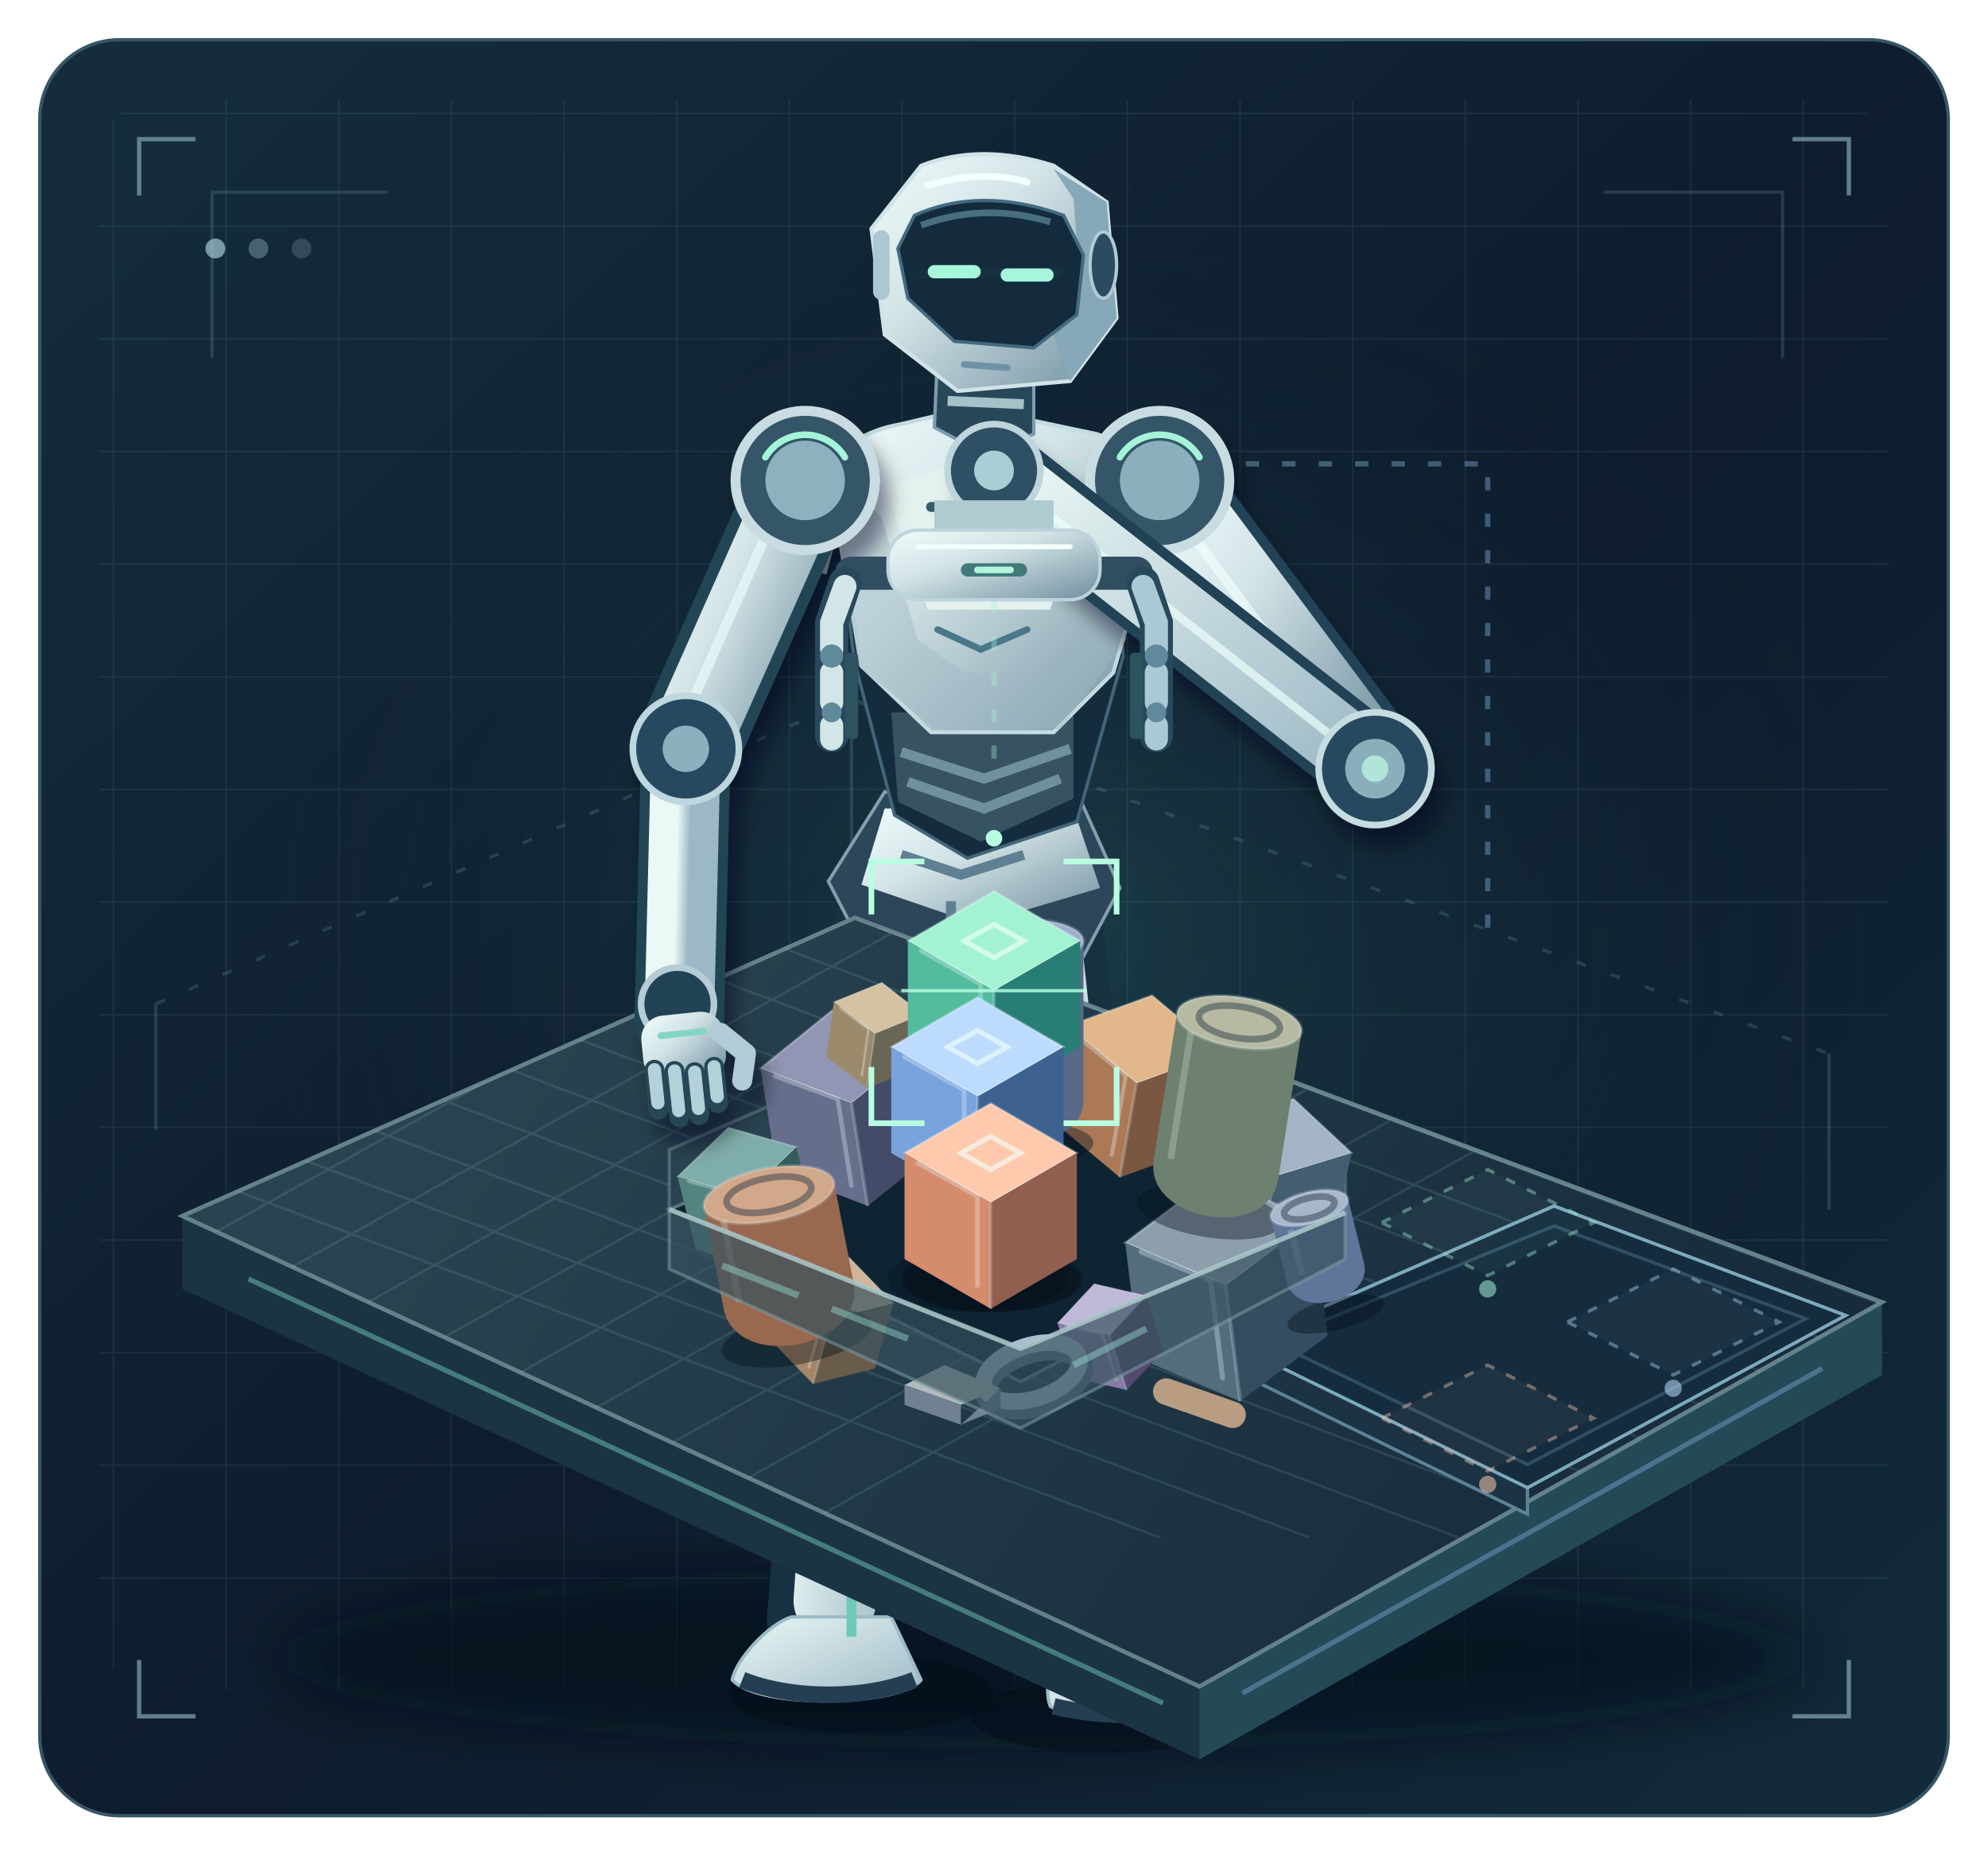
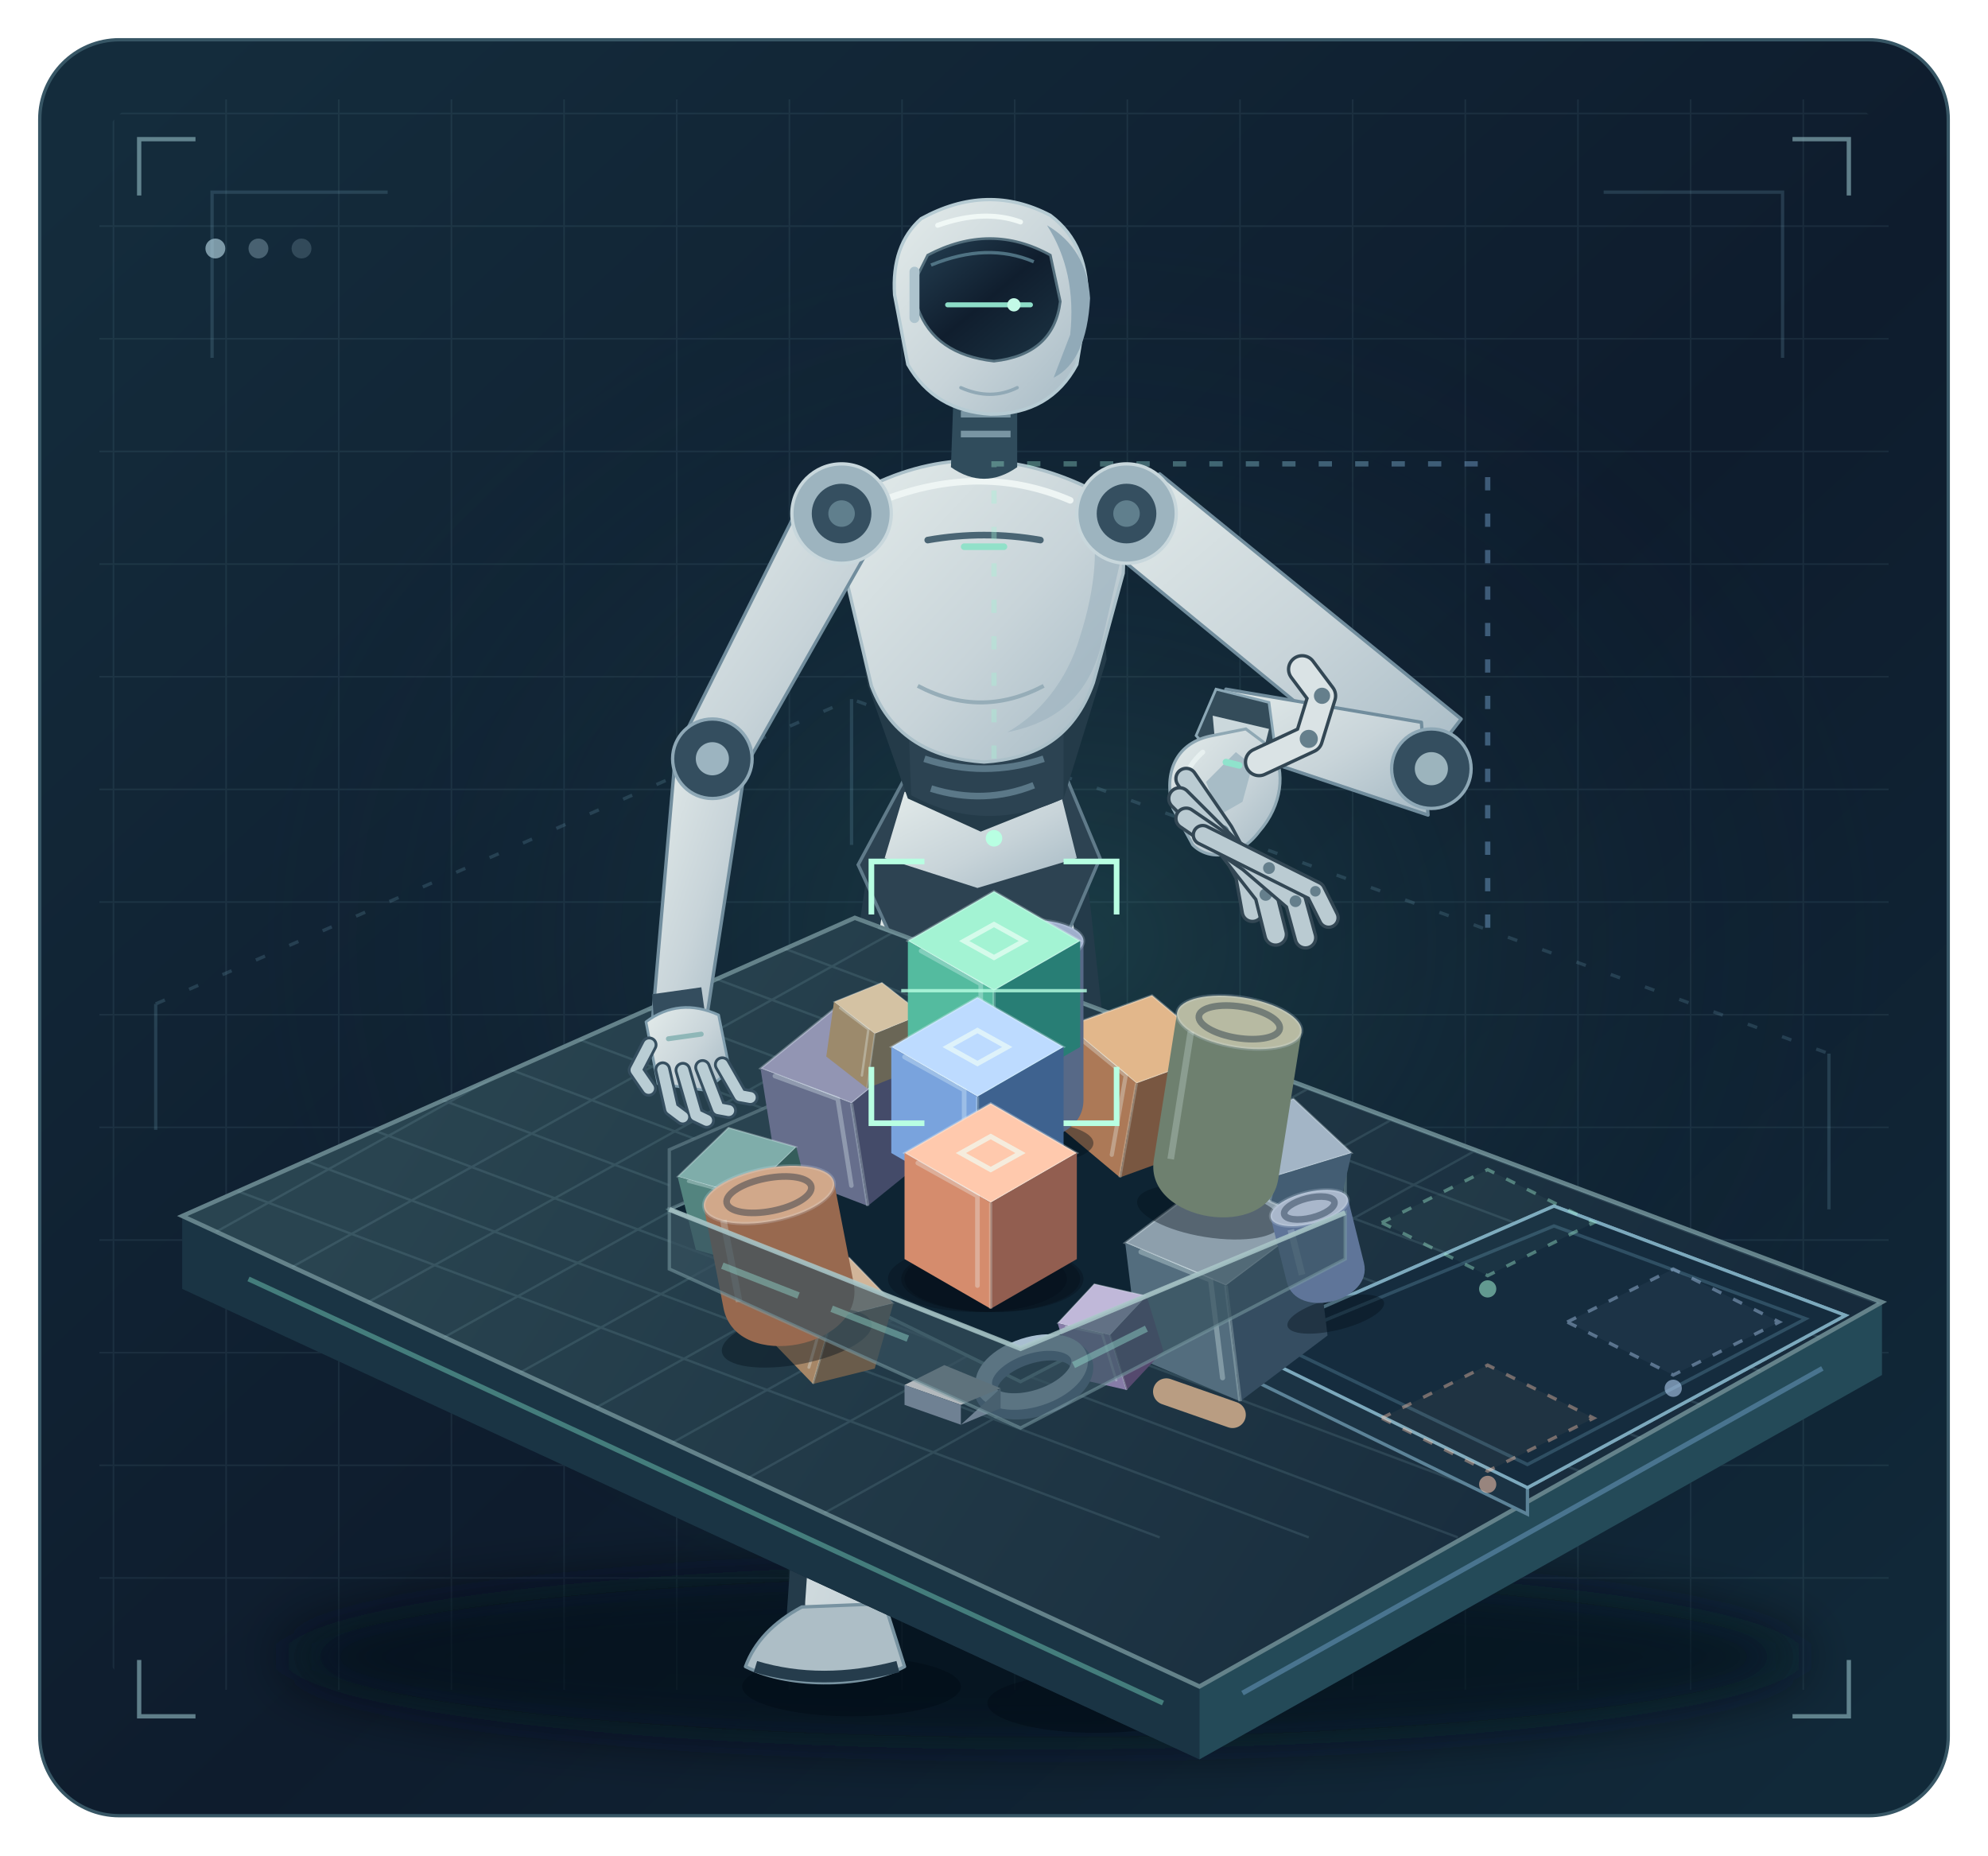
<svg xmlns="http://www.w3.org/2000/svg" id="grasp-scene" viewBox="0 0 600 560" fill="none" role="img" aria-labelledby="hero-art-title hero-art-description" data-phase="approach" data-holding="false">
  <defs>
    <linearGradient id="bench-bg" x1="50" y1="20" x2="540" y2="550" gradientUnits="userSpaceOnUse">
      <stop stop-color="#142c3c" />
      <stop offset=".55" stop-color="#0e1c2d" />
      <stop offset="1" stop-color="#112939" />
    </linearGradient>
    <radialGradient id="bench-halo">
      <stop stop-color="#4cb7a4" stop-opacity=".2" />
      <stop offset="1" stop-color="#0c2238" stop-opacity="0" />
    </radialGradient>
    <linearGradient id="bench-top" x1="160" y1="280" x2="480" y2="490" gradientUnits="userSpaceOnUse">
      <stop stop-color="#294450" />
      <stop offset="1" stop-color="#172b3c" />
    </linearGradient>
    <linearGradient id="arm-metal" x1="0" y1="0" x2="1" y2="1">
      <stop stop-color="#f0fcfc" />
      <stop offset=".4" stop-color="#d2e3e6" />
      <stop offset="1" stop-color="#708e9f" />
    </linearGradient>
    <linearGradient id="arm-metal-light" x1="0" y1="0" x2="1" y2="1">
      <stop stop-color="#ebf8f6" />
      <stop offset="1" stop-color="#9cb8c4" />
    </linearGradient>
    <linearGradient id="planned-route">
      <stop stop-color="#a3f3d3" />
      <stop offset="1" stop-color="#94caff" />
    </linearGradient>
    <filter id="bench-shadow" x="-50%" y="-100%" width="200%" height="300%">
      <feGaussianBlur stdDeviation="8" />
    </filter>
    <filter id="arm-shadow" x="-50%" y="-50%" width="200%" height="200%">
      <feDropShadow dx="3" dy="6" stdDeviation="3" flood-color="#020713" flood-opacity=".45" />
    </filter>
    <filter id="scene-glow" x="-100%" y="-100%" width="300%" height="300%">
      <feGaussianBlur stdDeviation="3" />
    </filter>
    <pattern id="workshop-grid" width="34" height="34" patternUnits="userSpaceOnUse">
      <path d="M34 0H0V34" stroke="#9ac9d5" stroke-opacity=".08" />
    </pattern>
    <clipPath id="worktop-clip">
      <path d="M55 367 258 277 568 393 362 509Z" />
    </clipPath>
    <path id="upper-arm-path" d="M350 145 415 232" />
    <path id="forearm-path" d="M415 232 300 142" />
    <path id="support-upper-arm-path" d="M243 145 207 226" />
    <path id="support-forearm-path" d="M207 226 205 308" />
+     <linearGradient id="humanoid-pearl" x1="0" y1="0" x2="1" y2="1">
+       <stop stop-color="#e3ebea" />
+       <stop offset=".55" stop-color="#c8d4d9" />
+       <stop offset="1" stop-color="#a5b9c4" />
+     </linearGradient>
+     <linearGradient id="humanoid-visor" x1="0" y1="0" x2="1" y2="1">
+       <stop stop-color="#243f52" />
+       <stop offset=".5" stop-color="#101e2e" />
+       <stop offset="1" stop-color="#1c3444" />
+     </linearGradient>
  </defs>
  <rect x="12" y="12" width="576" height="536" rx="24" fill="url(#bench-bg)" stroke="#375665" />
  <rect x="30" y="30" width="540" height="480" rx="18" fill="url(#workshop-grid)" />
  <ellipse cx="324" cy="284" rx="250" ry="218" fill="url(#bench-halo)" />
  <g stroke="#6e9eb4" opacity=".23">
    <path d="M47 303 257 211 552 318" stroke-dasharray="3 8" />
    <path d="M257 211v44M47 303v38M552 318v47" />
    <path d="M64 108V58h53M484 58h54v50" />
  </g>
  <g fill="#b4d4e2" opacity=".65">
    <circle cx="65" cy="75" r="3" />
    <circle cx="78" cy="75" r="3" opacity=".5" />
    <circle cx="91" cy="75" r="3" opacity=".3" />
  </g>
  <ellipse cx="315" cy="500" rx="230" ry="28" fill="#020913" opacity=".6" filter="url(#bench-shadow)" />
  <g id="humanoid-body">
    <g id="humanoid-legs" stroke-linejoin="round">
-       <ellipse cx="260" cy="511" rx="40" ry="12" fill="#030d19" opacity=".6" />
-       <ellipse cx="333" cy="518" rx="40" ry="11" fill="#030d19" opacity=".55" />
-       <path d="M272 270 259 371 250 489" stroke="#173143" stroke-width="37" stroke-linecap="round" />
-       <path d="M272 281 260 370 252 483" stroke="url(#arm-metal-light)" stroke-width="25" stroke-linecap="round" />
-       <path d="M314 276 325 378 331 496" stroke="#173143" stroke-width="37" stroke-linecap="round" />
-       <path d="M314 285 324 377 331 489" stroke="url(#arm-metal)" stroke-width="25" stroke-linecap="round" />
-       <circle cx="259" cy="371" r="19" fill="#314f61" stroke="#b2ccd5" stroke-width="2" />
-       <circle cx="325" cy="378" r="19" fill="#314f61" stroke="#b2ccd5" stroke-width="2" />
-       <path d="M239 488c-7 2-17 13-18 19 8 9 51 8 57 0l-9-19Z" fill="url(#arm-metal-light)" stroke="#9bbbc6" />
-       <path d="M320 496c-3 5-5 14-3 19 13 7 47 5 51-2l-19-18Z" fill="url(#arm-metal)" stroke="#9bbbc6" />
-       <path d="M224 507c15 6 37 6 52 0m42 8c17 4 35 3 47-1" stroke="#243f53" stroke-width="5" />
-       <path d="M257 480v14m74-7v15" stroke="#6fc9b8" stroke-width="3" />
-     </g>
-     <path d="M267 239h58l13 29-16 30-30-13-27 10-15-29Z" fill="#2c4759" stroke="#849fae" />
-     <path d="M267 244h57l8 24-37 11-35-12Z" fill="url(#arm-metal)" />
-     <path d="M287 272v16m-15-30 18 6 19-6" stroke="#5e8092" stroke-width="3" />
+       <ellipse cx="257" cy="509" rx="33" ry="9" fill="#020d17" opacity=".6" />
+       <ellipse cx="331" cy="514" rx="33" ry="9" fill="#020d17" opacity=".55" />
+       <path d="M276 266 260 373 252 487M314 269 326 378 331 491" stroke="#243b4a" stroke-width="29" stroke-linecap="round" />
+       <path d="M276 278 261 369 253 484M314 280 325 373 331 488" stroke="url(#humanoid-pearl)" stroke-width="20" stroke-linecap="round" />
+       <circle cx="260" cy="373" r="13" fill="#3d5664" />
+       <circle cx="326" cy="378" r="13" fill="#3d5664" />
+       <path d="M242 485q-13 7-17 18c14 7 37 6 48 0l-6-19Z" fill="#adbec6" stroke="#7893a1" />
+       <path d="m320 490 23 1 17 14q-15 9-42 2Z" fill="#a6b9c3" stroke="#7893a1" />
+       <path d="M228 503q20 6 43 0m48 4q22 4 38-2" stroke="#253c4c" stroke-width="3.5" />
+     </g>
+     <path d="M273 235h49l10 24-12 28-26-9-24 7-11-24Z" fill="#2d4352" stroke="#607b8a" />
+     <path d="M273 239h47l5 20-30 9-28-9Z" fill="url(#humanoid-pearl)" />
    <g id="humanoid-upper-body">
-       <path d="M265 140c-10 14-11 34-7 60l12 46 22 13 33-11 14-50-4-53Z" fill="#142c3d" stroke="#426579" />
-       <path d="M269 215h55v26l-28 13-25-12Z" fill="#365263" />
-       <path d="m272 227 25 8 26-9m-49 10 23 8 23-9" stroke="#91afba" stroke-opacity=".65" stroke-width="3" />
-       <path d="M250 143q5-12 22-15l21-5 38 8q15 5 20 20l-15 52-18 18h-37l-21-20Z" fill="url(#arm-metal)" stroke="#c4dce0" stroke-width="1.2" />
-       <path d="m251 143 15 13 11 37 14 10h27l18-21 11-32-15-17 8 60-20 27h-38l-23-19Z" fill="#9eb8c3" fill-opacity=".42" />
-       <path d="m267 147 29-10 32 10-11 37h-37Z" fill="#e3f1ef" />
-       <path d="M281 153h35" stroke="#355c6b" stroke-width="3" stroke-linecap="round" />
-       <path d="M287 160h23" stroke="#6edec0" stroke-width="3" stroke-linecap="round" />
-       <path d="m283 190 13 6 14-6" stroke="#4a788a" stroke-width="2" stroke-linecap="round" />
-       <path d="M254 150 248 173m94-19-5 26" stroke="#f4ffff" stroke-opacity=".65" stroke-width="3" />
+       <path d="M264 153c-8 15-6 34-2 54l12 34 22 10 25-10 13-42-4-47Z" fill="#243b49" />
+       <path d="M274 213h47v28q-24 11-46-1Z" fill="#2c4352" />
+       <path d="M279 229q18 6 36 0m-34 9q16 5 31-1" stroke="#5b7888" stroke-width="2" />
+       <path d="M264 146q32-15 66 2 10 9 9 25l-9 33c-6 17-18 23-33 24-15-1-28-7-34-23l-8-34q-1-18 9-27Z" fill="url(#humanoid-pearl)" stroke="#abc0c9" stroke-width="1" />
+       <path d="M264 152q31-13 59-1" stroke="#eef5f4" stroke-width="2" stroke-linecap="round" />
+       <path d="M329 154q4 16-3 38c-4 14-13 24-22 29 15-3 24-11 28-25l6-26Z" fill="#9fb4c0" fill-opacity=".65" />
+       <path d="M280 163q17-3 34 0" stroke="#4a6574" stroke-width="2" stroke-linecap="round" />
+       <path d="M291 165h12" stroke="#91e1c9" stroke-width="2" stroke-linecap="round" />
+       <path d="M277 207q19 10 38 0" stroke="#96adb8" stroke-width="1.2" />
      <g id="humanoid-neck">
-         <path d="M283 106h29v25l-15 6-15-8Z" fill="#284759" stroke="#7b9eaf" />
-         <path d="m286 114 23 1m-23 6 23 1" stroke="#a7c1c9" stroke-width="3" />
+         <path d="M288 113h19v28q-10 7-20 0Z" fill="#304c5c" />
+         <path d="M290 125h15m-15 6h15" stroke="#7995a3" stroke-width="2" />
      </g>
      <g id="humanoid-head">
-         <path d="M278 50q18-7 40 0l16 11 3 35-14 19-34 3-22-17-4-32Z" fill="url(#arm-metal)" stroke="#d0e4e7" stroke-width="1.2" />
-         <path d="m318 51 16 10 3 35-14 19-5-14 8-15-2-26Z" fill="#87a8b8" />
-         <path d="M276 65q20-9 45 0l6 12-2 18-13 10-24-2-14-13-3-15Z" fill="#132b3d" stroke="#446a80" />
-         <path d="M278 68q19-7 39-1" stroke="#7eb5c4" stroke-opacity=".5" stroke-width="2" />
+         <path d="M278 66q20-11 39-1 12 9 11 27l-3 18q-8 15-26 15-17-1-25-15l-4-21q-1-15 8-23Z" fill="url(#humanoid-pearl)" stroke="#b6cbd3" stroke-width="1" />
+         <path d="M316 68q9 14 7 33l-5 13q10-5 11-24-1-15-13-22Z" fill="#91aab8" />
+         <path d="M280 77q19-10 37 0l3 14q-2 16-20 18-18-2-23-16l-1-8Z" fill="url(#humanoid-visor)" stroke="#546f7d" stroke-width=".8" />
+         <path d="M281 80q17-7 31-1" stroke="#5d8393" stroke-width="1" stroke-opacity=".8" />
        <g id="humanoid-gaze">
-           <path d="M282 82h12m10 1h12" stroke="#a7f7db" stroke-width="4" stroke-linecap="round" />
-           <path d="M282 82h12m10 1h12" stroke="#9cebd1" stroke-width="4" stroke-linecap="round" filter="url(#scene-glow)" opacity=".5" />
+           <path d="M286 92h25" stroke="#8dddc8" stroke-width="1.5" stroke-linecap="round" />
+           <circle cx="306" cy="92" r="2" fill="#c3fae7" />
        </g>
-         <path d="m291 110 13 1" stroke="#6e92a5" stroke-width="2" stroke-linecap="round" />
-         <path d="M266 72v16" stroke="#adc8d2" stroke-width="5" stroke-linecap="round" />
-         <ellipse cx="333" cy="80" rx="4" ry="10" fill="#2a4b60" stroke="#afcbd5" />
-         <path d="M280 56q17-5 30-1" stroke="#f4ffff" stroke-width="2" stroke-linecap="round" />
+         <path d="M290 117q9 4 17 0" stroke="#91a9b6" stroke-width="1" stroke-linecap="round" />
+         <path d="M276 82v14" stroke="#adc3cd" stroke-width="3" stroke-linecap="round" />
+         <path d="M283 68q14-5 25-1" stroke="#f0f8f6" stroke-width="1.5" stroke-linecap="round" />
      </g>
    </g>
  </g>
  <path d="M55 367 362 482 568 393v22L362 531 55 389Z" fill="#122534" />
  <path d="M55 367 362 509v22L55 389Z" fill="#1a3444" />
  <path d="M362 509 568 393v22L362 531Z" fill="#244a58" />
  <path d="M55 367 258 277 568 393 362 509Z" fill="url(#bench-top)" stroke="#64828a" stroke-width="1.3" />
  <g clip-path="url(#worktop-clip)" stroke="#a4d4da" stroke-width=".7" opacity=".13">
    <path d="M-140 280l490 184" />
    <path d="M-95 280l490 184" />
    <path d="M-50 280l490 184" />
    <path d="M-5 280l490 184" />
    <path d="M40 280l490 184" />
    <path d="M85 280l490 184" />
    <path d="M130 280l490 184" />
    <path d="M175 280l490 184" />
    <path d="M220 280l490 184" />
    <path d="M265 280l490 184" />
    <path d="M310 280l490 184" />
    <path d="M355 280l490 184" />
    <path d="M80 270  -360 515" />
    <path d="M122 270  -318 515" />
    <path d="M164 270  -276 515" />
    <path d="M206 270  -234 515" />
    <path d="M248 270  -192 515" />
    <path d="M290 270  -150 515" />
    <path d="M332 270  -108 515" />
    <path d="M374 270  -66 515" />
    <path d="M416 270  -24 515" />
    <path d="M458 270  18 515" />
    <path d="M500 270  60 515" />
    <path d="M542 270  102 515" />
    <path d="M584 270  144 515" />
  </g>
  <path d="m75 386 276 128" stroke="#82ebcf" stroke-width="1.5" opacity=".4" />
  <path d="m375 511 175-98" stroke="#7fb4e1" stroke-width="1.5" opacity=".4" />
  <path d="m202 365 96-42 108 43-98 51Z" fill="#0e2433" stroke="#52767d" />
  <path d="M202 365v-18l96-42 108 43v18l-108-43Z" fill="#294350" stroke="#6a8590" stroke-opacity=".6" />
  <path d="m210 357 88-39 98 38" stroke="#a6e7db" stroke-opacity=".4" />
  <path d="M373 406 469 364 557 397 461 449v8l-88-43Z" fill="#1b3344" stroke="#5c8398" />
  <path d="m373 406 96-42 88 33-96 52Z" fill="#152c3e" stroke="#7ca9bd" />
  <path d="m384 405 85-35 76 28-84 44Z" stroke="#7dbad4" stroke-opacity=".25" />
  <g id="slot-mint" class="placement-slot">
    <path d="m417 369 32-16 32 16-32 16Z" fill="#a3f3d3" fill-opacity=".045" stroke="#a3f3d3" stroke-opacity=".4" stroke-dasharray="3 4" />
    <circle cx="449" cy="389" r="2.6" fill="#a3f3d3" opacity=".55" />
  </g>
  <g id="slot-blue" class="placement-slot">
    <path d="m473 399 32-16 32 16-32 16Z" fill="#bddbff" fill-opacity=".045" stroke="#bddbff" stroke-opacity=".4" stroke-dasharray="3 4" />
    <circle cx="505" cy="419" r="2.6" fill="#bddbff" opacity=".55" />
  </g>
  <g id="slot-coral" class="placement-slot">
    <path d="m417 428 32-16 32 16-32 16Z" fill="#ffc9ad" fill-opacity=".045" stroke="#ffc9ad" stroke-opacity=".4" stroke-dasharray="3 4" />
    <circle cx="449" cy="448" r="2.6" fill="#ffc9ad" opacity=".55" />
  </g>
  <g id="object-shadows">
    <ellipse id="shadow-mint" cx="300" cy="386" rx="27" ry="10" fill="#020a13" opacity=".3" />
    <ellipse id="shadow-blue" cx="295" cy="386" rx="27" ry="10" fill="#020a13" opacity=".3" />
    <ellipse id="shadow-coral" cx="299" cy="386" rx="27" ry="10" fill="#020a13" opacity=".3" />
  </g>
  <ellipse id="placement-ripple" cx="449" cy="374" rx="29" ry="12" stroke="#b9f6dd" stroke-width="2" opacity="0" />
  <g id="scene-objects">
    <g id="clutter-box-0" data-depth="366" transform="translate(257 333) rotate(-9) scale(0.98)">
      <path d="m-26-15 26-15 26 15-26 15Z" fill="#9295b3" stroke="#eefcff" stroke-opacity=".3" stroke-width=".7" />
      <path d="m-26-15 26 15v32l-26-15Z" fill="#666e8c" />
      <path d="M0 0 26-15v32L0 32Z" fill="#444b69" />
      <path d="M-22-12-4-2V25" stroke="#efffff" stroke-opacity=".3" stroke-width="1.4" stroke-linecap="round" />
      <path d="M0 0v32" stroke="#e1f5f3" stroke-opacity=".25" />
    </g>
    <g id="clutter-box-1" data-depth="361" transform="translate(343 327) rotate(10) scale(0.9)">
      <path d="m-26-15 26-15 26 15-26 15Z" fill="#e2b78b" stroke="#eefcff" stroke-opacity=".3" stroke-width=".7" />
      <path d="m-26-15 26 15v32l-26-15Z" fill="#ac7957" />
      <path d="M0 0 26-15v32L0 32Z" fill="#795741" />
      <path d="M-22-12-4-2V25" stroke="#efffff" stroke-opacity=".3" stroke-width="1.4" stroke-linecap="round" />
      <path d="M0 0v32" stroke="#e1f5f3" stroke-opacity=".25" />
    </g>
    <g id="clutter-box-2" data-depth="381" transform="translate(385 355) rotate(13) scale(0.8)">
      <path d="m-26-15 26-15 26 15-26 15Z" fill="#a3b5c6" stroke="#eefcff" stroke-opacity=".3" stroke-width=".7" />
      <path d="m-26-15 26 15v32l-26-15Z" fill="#6d879e" />
      <path d="M0 0 26-15v32L0 32Z" fill="#435d73" />
      <path d="M-22-12-4-2V25" stroke="#efffff" stroke-opacity=".3" stroke-width="1.4" stroke-linecap="round" />
      <path d="M0 0v32" stroke="#e1f5f3" stroke-opacity=".25" />
    </g>
    <g id="clutter-box-3" data-depth="385" transform="translate(225 361) rotate(-14) scale(0.71)">
      <path d="m-26-15 26-15 26 15-26 15Z" fill="#7fadaa" stroke="#eefcff" stroke-opacity=".3" stroke-width=".7" />
      <path d="m-26-15 26 15v32l-26-15Z" fill="#53847f" />
      <path d="M0 0 26-15v32L0 32Z" fill="#355d5b" />
      <path d="M-22-12-4-2V25" stroke="#efffff" stroke-opacity=".3" stroke-width="1.4" stroke-linecap="round" />
      <path d="M0 0v32" stroke="#e1f5f3" stroke-opacity=".25" />
    </g>
    <g id="clutter-box-4" data-depth="423" transform="translate(370 388) rotate(-7) scale(1.1)">
      <path d="m-26-15 26-15 26 15-26 15Z" fill="#8d9fac" stroke="#eefcff" stroke-opacity=".3" stroke-width=".7" />
      <path d="m-26-15 26 15v32l-26-15Z" fill="#536d7e" />
      <path d="M0 0 26-15v32L0 32Z" fill="#354d61" />
      <path d="M-22-12-4-2V25" stroke="#efffff" stroke-opacity=".3" stroke-width="1.4" stroke-linecap="round" />
      <path d="M0 0v32" stroke="#e1f5f3" stroke-opacity=".25" />
    </g>
    <g id="clutter-box-5" data-depth="420" transform="translate(251 398) rotate(16) scale(0.64)">
      <path d="m-26-15 26-15 26 15-26 15Z" fill="#d1b599" stroke="#eefcff" stroke-opacity=".3" stroke-width=".7" />
      <path d="m-26-15 26 15v32l-26-15Z" fill="#a68666" />
      <path d="M0 0 26-15v32L0 32Z" fill="#6a5c4b" />
      <path d="M-22-12-4-2V25" stroke="#efffff" stroke-opacity=".3" stroke-width="1.4" stroke-linecap="round" />
      <path d="M0 0v32" stroke="#e1f5f3" stroke-opacity=".25" />
    </g>
    <g id="clutter-box-6" data-depth="422" transform="translate(335 403) rotate(-17) scale(0.54)">
      <path d="m-26-15 26-15 26 15-26 15Z" fill="#c0b8d9" stroke="#eefcff" stroke-opacity=".3" stroke-width=".7" />
      <path d="m-26-15 26 15v32l-26-15Z" fill="#867ca7" />
      <path d="M0 0 26-15v32L0 32Z" fill="#55496e" />
      <path d="M-22-12-4-2V25" stroke="#efffff" stroke-opacity=".3" stroke-width="1.4" stroke-linecap="round" />
      <path d="M0 0v32" stroke="#e1f5f3" stroke-opacity=".25" />
    </g>
    <g id="clutter-box-7" data-depth="344" transform="translate(264 312) rotate(8) scale(0.52)">
      <path d="m-26-15 26-15 26 15-26 15Z" fill="#d4c2a3" stroke="#eefcff" stroke-opacity=".3" stroke-width=".7" />
      <path d="m-26-15 26 15v32l-26-15Z" fill="#9c8a6c" />
      <path d="M0 0 26-15v32L0 32Z" fill="#6a6656" />
      <path d="M-22-12-4-2V25" stroke="#efffff" stroke-opacity=".3" stroke-width="1.4" stroke-linecap="round" />
      <path d="M0 0v32" stroke="#e1f5f3" stroke-opacity=".25" />
    </g>
    <g id="clutter-can-back" data-depth="345" transform="translate(311 332) rotate(0)">
      <ellipse cy="13" rx="19" ry="6.4" fill="#030e18" opacity=".4" />
      <path d="M-16 -48v48c0 16 32 16 32 0v-48Z" fill="#576987" />
      <ellipse cy="-48" rx="16" ry="6.4" fill="#9faecc" stroke="#e4f3ff" stroke-opacity=".2" />
      <ellipse cy="-48" rx="10.4" ry="4" fill="none" stroke="#0d2139" stroke-opacity=".4" stroke-width="2" />
      <path d="M-11 -43v42" stroke="#eafcff" stroke-opacity=".23" stroke-width="2" />
    </g>
    <g id="clutter-can-left" data-depth="408" transform="translate(238 391) rotate(-11)">
      <ellipse cy="13" rx="23" ry="8" fill="#030e18" opacity=".4" />
      <path d="M-20 -31v31c0 20 40 20 40 0v-31Z" fill="#98694f" />
      <ellipse cy="-31" rx="20" ry="8" fill="#d1a88a" stroke="#e4f3ff" stroke-opacity=".2" />
      <ellipse cy="-31" rx="13" ry="5" fill="none" stroke="#0d2139" stroke-opacity=".4" stroke-width="2" />
      <path d="M-15 -26v25" stroke="#eafcff" stroke-opacity=".23" stroke-width="2" />
    </g>
    <g id="clutter-can-right" data-depth="366" transform="translate(367 353) rotate(9)">
      <ellipse cy="13" rx="22" ry="7.6" fill="#030e18" opacity=".4" />
      <path d="M-19 -45v45c0 19 38 19 38 0v-45Z" fill="#6e806f" />
      <ellipse cy="-45" rx="19" ry="7.6" fill="#b7baa2" stroke="#e4f3ff" stroke-opacity=".2" />
      <ellipse cy="-45" rx="12.35" ry="4.75" fill="none" stroke="#0d2139" stroke-opacity=".4" stroke-width="2" />
      <path d="M-14 -40v39" stroke="#eafcff" stroke-opacity=".23" stroke-width="2" />
    </g>
    <g id="clutter-can-small" data-depth="396" transform="translate(400 384) rotate(-14)">
      <ellipse cy="13" rx="15" ry="4.8" fill="#030e18" opacity=".4" />
      <path d="M-12 -20v20c0 12 24 12 24 0v-20Z" fill="#5f7599" />
      <ellipse cy="-20" rx="12" ry="4.8" fill="#a9b7cb" stroke="#e4f3ff" stroke-opacity=".2" />
      <ellipse cy="-20" rx="7.8" ry="3" fill="none" stroke="#0d2139" stroke-opacity=".4" stroke-width="2" />
      <path d="M-7 -15v14" stroke="#eafcff" stroke-opacity=".23" stroke-width="2" />
    </g>
    <g id="clutter-ring" data-depth="430" transform="translate(312 416) rotate(-18)">
      <ellipse rx="15" ry="8" stroke="#566e8a" stroke-width="7" />
      <ellipse cy="-2" rx="15" ry="8" stroke="#a9bfd1" stroke-width="5" />
    </g>
    <g id="clutter-parts" data-depth="438">
      <path d="m273 418 17 6 12-5-17-7Z" fill="#b3b9bd" />
      <path d="m273 418v6l17 6v-6m0 6 12-5v-6" fill="#6f8193" />
      <path d="m352 420 20 7" stroke="#b99d82" stroke-width="8" stroke-linecap="round" />
    </g>
    <g id="object-mint" class="movable-object" data-source-x="300" data-source-y="299" data-place-x="449" data-place-y="351" data-color="#a3f3d3" data-depth="399" transform="translate(300 299)">
      <path d="m-26-15 26-15 26 15-26 15Z" fill="#a3f3d3" stroke="#eefcff" stroke-opacity=".3" stroke-width=".7" />
      <path d="m-26-15 26 15v32l-26-15Z" fill="#54bb9f" />
      <path d="M0 0 26-15v32L0 32Z" fill="#287e75" />
      <path d="M-22-12-4-2V25" stroke="#efffff" stroke-opacity=".3" stroke-width="1.4" stroke-linecap="round" />
      <path d="M0 0v32" stroke="#e1f5f3" stroke-opacity=".25" />
      <path d="m-9-15 9-5 9 5-9 5Z" fill="none" stroke="#f0fff8" stroke-opacity=".65" stroke-width="1.5" />
    </g>
    <g id="object-blue" class="movable-object" data-source-x="295" data-source-y="331" data-place-x="505" data-place-y="381" data-color="#bddbff" data-depth="398" transform="translate(295 331)">
      <path d="m-26-15 26-15 26 15-26 15Z" fill="#bddbff" stroke="#eefcff" stroke-opacity=".3" stroke-width=".7" />
      <path d="m-26-15 26 15v32l-26-15Z" fill="#79a3dd" />
      <path d="M0 0 26-15v32L0 32Z" fill="#3e628f" />
      <path d="M-22-12-4-2V25" stroke="#efffff" stroke-opacity=".3" stroke-width="1.4" stroke-linecap="round" />
      <path d="M0 0v32" stroke="#e1f5f3" stroke-opacity=".25" />
      <path d="m-9-15 9-5 9 5-9 5Z" fill="none" stroke="#f0fff8" stroke-opacity=".65" stroke-width="1.5" />
    </g>
    <g id="object-coral" class="movable-object" data-source-x="299" data-source-y="363" data-place-x="449" data-place-y="410" data-color="#ffc9ad" data-depth="397" transform="translate(299 363)">
      <path d="m-26-15 26-15 26 15-26 15Z" fill="#ffc9ad" stroke="#eefcff" stroke-opacity=".3" stroke-width=".7" />
      <path d="m-26-15 26 15v32l-26-15Z" fill="#d58c6d" />
      <path d="M0 0 26-15v32L0 32Z" fill="#925e50" />
      <path d="M-22-12-4-2V25" stroke="#efffff" stroke-opacity=".3" stroke-width="1.4" stroke-linecap="round" />
      <path d="M0 0v32" stroke="#e1f5f3" stroke-opacity=".25" />
      <path d="m-9-15 9-5 9 5-9 5Z" fill="none" stroke="#f0fff8" stroke-opacity=".65" stroke-width="1.5" />
    </g>
    <g id="bin-front" data-depth="435">
      <path d="m202 365 106 42 98-41v14l-98 51-106-48Z" fill="#37515f" fill-opacity=".68" stroke="#7a9aa2" stroke-opacity=".55" />
      <path d="m202 365 106 42 98-41" stroke="#acc9ca" stroke-opacity=".8" stroke-width="1.5" />
      <path d="m218 382 23 9m10 4 23 9m50 8 22-11" stroke="#93dbcd" stroke-opacity=".45" stroke-width="2" />
    </g>
  </g>
  <path id="transfer-path" d="M300 229V140H449V281" stroke="url(#planned-route)" stroke-width="1.6" stroke-dasharray="4 7" opacity=".35" />
-   <g id="humanoid-support-arm" stroke-linecap="round" stroke-linejoin="round" filter="url(#arm-shadow)">
-     <use href="#support-upper-arm-path" stroke="#244455" stroke-width="32" />
-     <use href="#support-upper-arm-path" stroke="url(#arm-metal)" stroke-width="25" />
-     <use href="#support-upper-arm-path" stroke="#efffff" stroke-opacity=".6" stroke-width="3" transform="translate(-4 -1)" />
-     <g id="support-shoulder" transform="translate(243 145)">
-       <circle r="21" fill="#345567" stroke="#c9dce1" stroke-width="3" />
-       <circle r="12" fill="#8db1bf" />
-       <path d="M-12-7a14 14 0 0 1 24 0" stroke="#a5f4d7" stroke-width="2" />
-     </g>
-     <use href="#support-forearm-path" stroke="#244455" stroke-width="27" />
-     <use href="#support-forearm-path" stroke="url(#arm-metal-light)" stroke-width="21" />
-     <g id="support-elbow" transform="translate(207 226)">
-       <circle r="16" fill="#284a60" stroke="#bed7df" stroke-width="2" />
-       <circle r="7" fill="#8eafbe" />
-     </g>
-     <g id="support-hand" transform="translate(205 308) rotate(-6)">
-       <circle cy="-5" r="11" fill="#234257" stroke="#b5ccd5" stroke-width="2" />
-       <rect x="-12" y="-2" width="25" height="20" rx="7" fill="url(#arm-metal)" />
-       <path d="M-9 14v12m6-11v14m6-13v13m6-14v11" stroke="#264657" stroke-width="6" />
-       <path d="M-9 14v10m6-9v12m6-11v11m6-12v9" stroke="#b4d0d8" stroke-width="4" />
-       <path d="m12 5 7 7-2 8" stroke="#b2ccd7" stroke-width="6" />
-       <path d="M-6 4H7" stroke="#83d6c5" stroke-width="2" />
-     </g>
-   </g>
-   <g id="robot-links" stroke-linecap="round" stroke-linejoin="round" filter="url(#arm-shadow)">
-     <use href="#upper-arm-path" stroke="#244356" stroke-width="31" />
-     <use href="#upper-arm-path" stroke="url(#arm-metal)" stroke-width="25" />
-     <use href="#upper-arm-path" stroke="#f1ffff" stroke-opacity=".65" stroke-width="3" transform="translate(-4 -2)" />
-     <g id="robot-shoulder" transform="translate(350 145)">
-       <circle r="21" fill="#345567" stroke="#c9dce1" stroke-width="3" />
-       <circle r="12" fill="#8bb0bd" />
-       <path d="M-12-7a14 14 0 0 1 24 0" stroke="#a5f4d7" stroke-width="2" />
-     </g>
-     <use href="#forearm-path" stroke="#244356" stroke-width="27" />
-     <use href="#forearm-path" stroke="url(#arm-metal-light)" stroke-width="21" />
-     <use href="#forearm-path" stroke="#edfffc" stroke-opacity=".7" stroke-width="2.5" transform="translate(-3 -2)" />
-     <g id="robot-elbow" transform="translate(415 232)">
-       <circle r="17" fill="#27495e" stroke="#c5dce1" stroke-width="2" />
-       <circle r="9" fill="#8aafbc" />
-       <circle r="4" fill="#b1e5d7" />
+   <g id="humanoid-support-arm" stroke-linecap="round" stroke-linejoin="round">
+     <path id="support-upper-shell" d="M242 151 205 225 224 233 266 159Z" fill="url(#humanoid-pearl)" stroke="#718d9d" stroke-width="1" />
+     <g id="support-shoulder" transform="translate(254 155)">
+       <circle r="15" fill="#9db4bf" stroke="#c8d7dc" stroke-width="1" />
+       <circle r="9" fill="#354f60" />
+       <circle r="4" fill="#607f8d" />
+     </g>
+     <path id="support-forearm-shell" d="m204 226-7 81 16 2 12-78Z" fill="url(#humanoid-pearl)" stroke="#718d9d" stroke-width="1" />
+     <g id="support-elbow" transform="translate(215 229)">
+       <circle r="12" fill="#344e5f" stroke="#8ea8b6" stroke-width="1" />
+       <circle r="5" fill="#9cb4c0" />
+     </g>
+     <g id="support-hand" transform="translate(205 308) rotate(-8)">
+       <path d="M-7-9H8v14H-8Z" fill="#344d5e" />
+       <path d="M-10-1q11-6 22 1l1 17-8 5-14-4Z" fill="url(#humanoid-pearl)" stroke="#809eae" stroke-width=".8" />
+       <g stroke="#364f60" stroke-width="5" fill="none">
+         <path d="m-7 14 1 12 3 3m2-14 2 14 3 2m1-16 3 13 3 1m0-14 4 10 3 1m-28-20-5 7 3 6" />
+       </g>
+       <g stroke="#b9cdd4" stroke-width="3.3" fill="none">
+         <path d="m-7 14 1 12 3 3m2-14 2 14 3 2m1-16 3 13 3 1m0-14 4 10 3 1m-28-20-5 7 3 6" />
+       </g>
+       <path d="M-4 5h10" stroke="#8fb7b8" stroke-width="1.5" />
+     </g>
+   </g>
+   <g id="robot-links" stroke-linecap="round" stroke-linejoin="round">
+     <path id="working-upper-shell" d="m329 161 95 78 17-22-91-74Z" fill="url(#humanoid-pearl)" stroke="#718d9d" stroke-width="1" />
+     <g id="robot-shoulder" transform="translate(340 155)">
+       <circle r="15" fill="#9db4bf" stroke="#c8d7dc" stroke-width="1" />
+       <circle r="9" fill="#354f60" />
+       <circle r="4" fill="#607f8d" />
+     </g>
+     <path id="working-forearm-shell" d="m429 218-59-10-2 17 63 21Z" fill="url(#humanoid-pearl)" stroke="#718d9d" stroke-width="1" />
+     <g id="robot-elbow" transform="translate(432 232)">
+       <circle r="12" fill="#344e5f" stroke="#8ea8b6" stroke-width="1" />
+       <circle r="5" fill="#9cb4bd" />
    </g>
  </g>
  <g id="held-object-layer" />
  <g id="target-frame" transform="translate(300 299)" stroke="#b8ffe2" stroke-width="1.7">
    <path d="M-37-23v-16h16M21-39h16v16M37 23v17H21M-21 40h-16V23" />
    <path id="target-scan" d="M-28 0H28" stroke-width="1" opacity=".8" />
    <circle cx="0" cy="-46" r="2.5" fill="#b8ffe2" stroke="none" />
  </g>
-   <g id="robot-gripper" transform="translate(300 142)">
-     <circle r="14" fill="#2e5064" stroke="#bed5dc" stroke-width="2" />
-     <circle r="6" fill="#a9ced3" />
-     <path d="M-18 9h36v16h-36Z" fill="#aecbd2" />
-     <path d="M-43 31h86" stroke="#314e61" stroke-width="10" stroke-linecap="round" />
-     <rect x="-32" y="18" width="64" height="21" rx="9" fill="url(#arm-metal)" stroke="#bdd4dc" />
-     <path d="M-23 23h46" stroke="#f2fffc" stroke-width="1.5" stroke-linecap="round" />
-     <rect x="-10" y="28" width="20" height="4" rx="2" fill="#427a7b" />
-     <path d="M-5 30H5" stroke="#b3f5db" stroke-width="2" stroke-linecap="round" />
-     <g id="left-jaw" transform="translate(-45 0)">
-       <path d="M0 34-4 46v34" stroke="#28485c" stroke-width="10" stroke-linecap="round" />
-       <path d="M0 35-4 46v8m0 7v9m0 7v4" stroke="#d2e5e7" stroke-width="7" stroke-linecap="round" />
-       <circle cx="-4" cy="56" r="3.5" fill="#608a9c" />
-       <circle cx="-4" cy="73" r="3" fill="#608a9c" />
-       <rect x="0" y="55" width="4" height="26" rx="1.3" fill="#2c535f" />
-     </g>
-     <g id="right-jaw" transform="translate(45 0)">
-       <path d="M0 34 4 46v34" stroke="#28485c" stroke-width="10" stroke-linecap="round" />
-       <path d="M0 35 4 46v8m0 7v9m0 7v4" stroke="#aac9d5" stroke-width="7" stroke-linecap="round" />
-       <circle cx="4" cy="56" r="3.5" fill="#608a9c" />
-       <circle cx="4" cy="73" r="3" fill="#608a9c" />
-       <rect x="-4" y="55" width="4" height="26" rx="1.3" fill="#2c535f" />
+   <g id="robot-hand" transform="translate(373 217)">
+     <path d="m-6-9 16 4 2 15-17 3-7-8Z" fill="#344c5a" stroke="#8ba7b5" stroke-width=".8" />
+     <path d="m-7-1 17 4-2 8-14-1Z" fill="#cbd8dc" />
+     <path id="hand-palm" d="M-7 5C-18 7-22 16-19 27l6 11c5 5 14 4 20-4 7-8 8-18 4-25L3 3Z" fill="url(#humanoid-pearl)" stroke="#8fa8b4" stroke-width=".9" />
+     <path d="M-10 10q-9 8-4 19l6 7" stroke="#eff7f5" stroke-opacity=".7" stroke-width="1.5" stroke-linecap="round" />
+     <path d="m0 10 5 4-3 11-7 4-4-10Z" fill="#a7bcc6" />
+     <path d="m-3 13 4 1" stroke="#8fe3cc" stroke-width="2" stroke-linecap="round" />
+     <g class="hand-digit" id="finger-index" data-open="[[-15,18],[-4,34],[3,47],[5,58]]" data-closed="[[-15,18],[-28,23],[-42,30],[-47,37]]" stroke-linecap="round" stroke-linejoin="round">
+       <path class="finger-base" d="M-15 18 L-4 34 L3 47 L5 58" stroke="#334754" stroke-width="7.2" />
+       <path class="finger-surface" d="M-15 18 L-4 34 L3 47 L5 58" stroke="#bacbd2" stroke-width="5.2" />
+       <circle class="finger-joint-a" cx="-4" cy="34" r="1.976" fill="#657f8c" />
+       <circle class="finger-joint-b" cx="3" cy="47" r="1.768" fill="#657f8c" />
+     </g>
+     <g class="hand-digit" id="finger-middle" data-open="[[-17,24],[-2,39],[9,53],[12,65]]" data-closed="[[-17,24],[-30,30],[-44,37],[-47,43]]" stroke-linecap="round" stroke-linejoin="round">
+       <path class="finger-base" d="M-17 24 L-2 39 L9 53 L12 65" stroke="#334754" stroke-width="7.5" />
+       <path class="finger-surface" d="M-17 24 L-2 39 L9 53 L12 65" stroke="#bacbd2" stroke-width="5.5" />
+       <circle class="finger-joint-a" cx="-2" cy="39" r="2.09" fill="#657f8c" />
+       <circle class="finger-joint-b" cx="9" cy="53" r="1.87" fill="#657f8c" />
+     </g>
+     <g class="hand-digit" id="finger-ring" data-open="[[-15,30],[4,43],[18,55],[21,66]]" data-closed="[[-15,30],[-27,37],[-40,44],[-43,49]]" stroke-linecap="round" stroke-linejoin="round">
+       <path class="finger-base" d="M-15 30 L4 43 L18 55 L21 66" stroke="#334754" stroke-width="7.2" />
+       <path class="finger-surface" d="M-15 30 L4 43 L18 55 L21 66" stroke="#bacbd2" stroke-width="5.2" />
+       <circle class="finger-joint-a" cx="4" cy="43" r="1.976" fill="#657f8c" />
+       <circle class="finger-joint-b" cx="18" cy="55" r="1.768" fill="#657f8c" />
+     </g>
+     <g class="hand-digit" id="finger-little" data-open="[[-10,35],[10,45],[24,52],[28,60]]" data-closed="[[-10,35],[-21,43],[-32,49],[-36,53]]" stroke-linecap="round" stroke-linejoin="round">
+       <path class="finger-base" d="M-10 35 L10 45 L24 52 L28 60" stroke="#334754" stroke-width="6.7" />
+       <path class="finger-surface" d="M-10 35 L10 45 L24 52 L28 60" stroke="#bacbd2" stroke-width="4.7" />
+       <circle class="finger-joint-a" cx="10" cy="45" r="1.786" fill="#657f8c" />
+       <circle class="finger-joint-b" cx="24" cy="52" r="1.598" fill="#657f8c" />
+     </g>
+     <g class="hand-digit" id="finger-thumb" data-open="[[7,13],[22,6],[26,-7],[20,-15]]" data-closed="[[7,13],[4,0],[-7,-5],[-20,5]]" stroke-linecap="round" stroke-linejoin="round">
+       <path class="finger-base" d="M7 13 L22 6 L26 -7 L20 -15" stroke="#334754" stroke-width="9.2" />
+       <path class="finger-surface" d="M7 13 L22 6 L26 -7 L20 -15" stroke="#dae3e5" stroke-width="7.2" />
+       <circle class="finger-joint-a" cx="22" cy="6" r="2.736" fill="#657f8c" />
+       <circle class="finger-joint-b" cx="26" cy="-7" r="2.448" fill="#657f8c" />
    </g>
  </g>
  <path d="M42 501v17h17m482 0h17v-17M42 59V42h17m482 0h17v17" stroke="#8ab2ba" stroke-width="1.3" opacity=".65" />
</svg>
